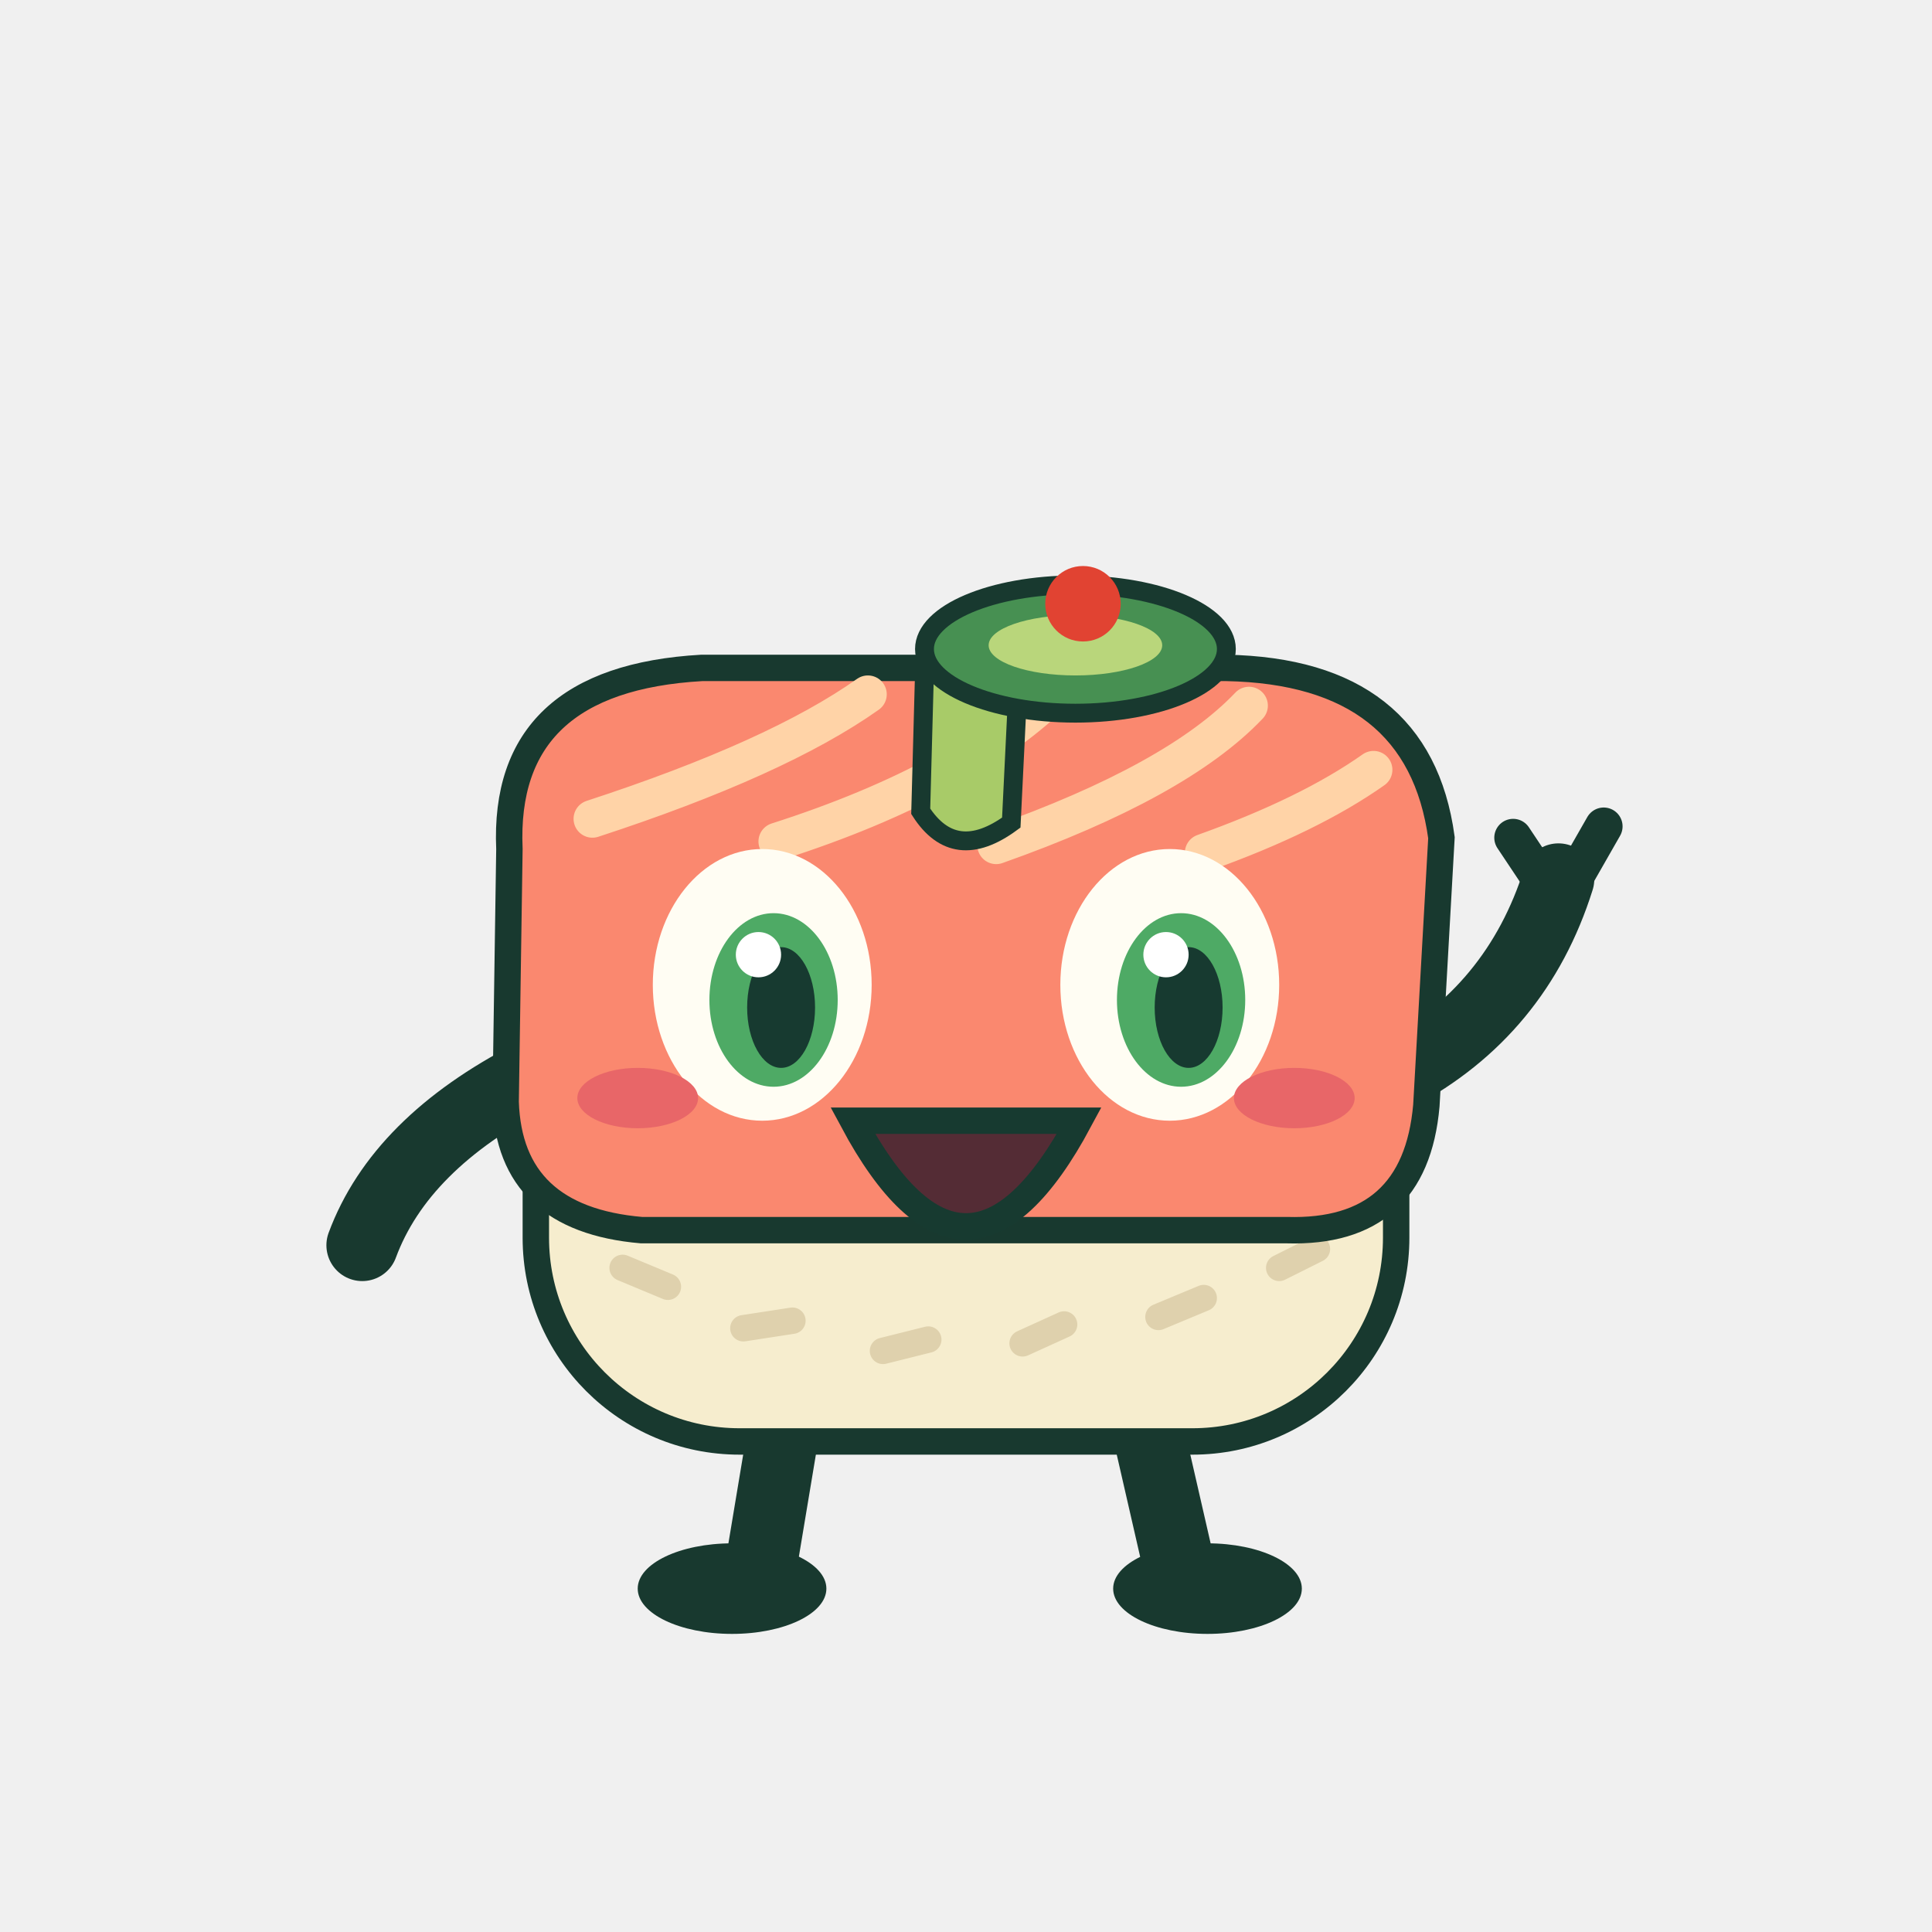
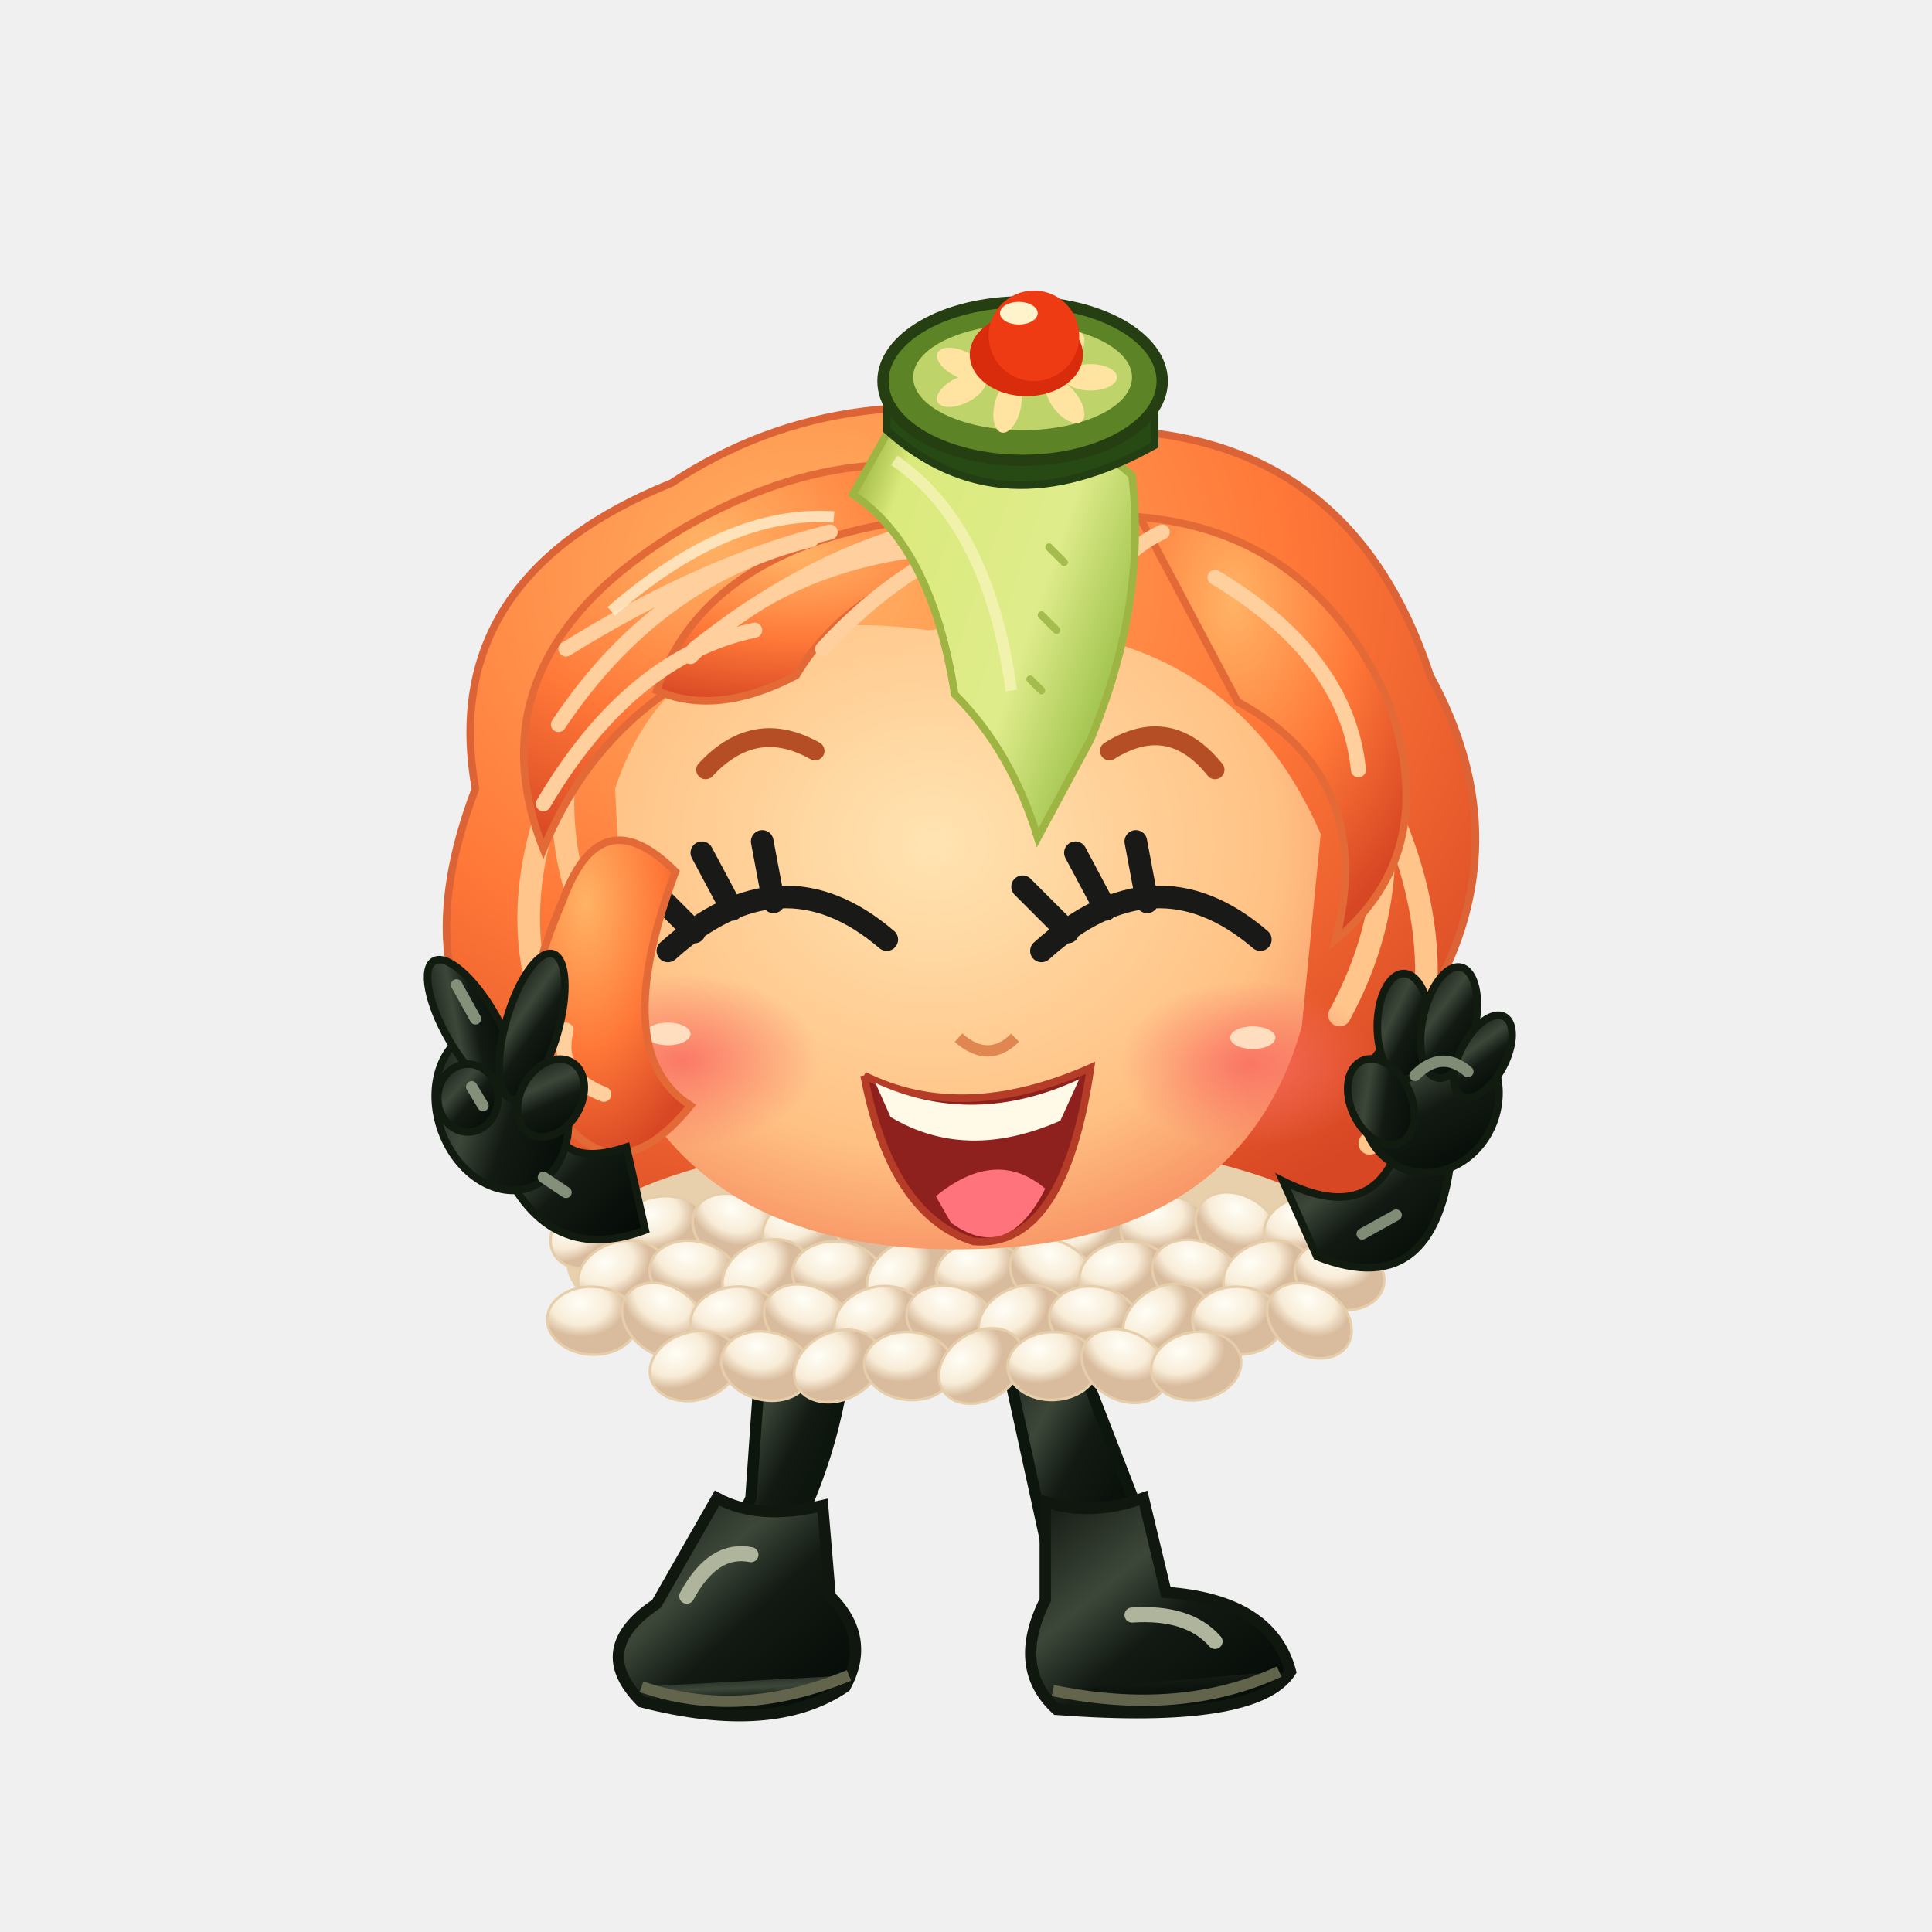
- <svg xmlns="http://www.w3.org/2000/svg" viewBox="0 0 512 512" width="512" height="512" role="img" aria-label="Suki excited">
+ <svg xmlns="http://www.w3.org/2000/svg" viewBox="0 0 512 512" width="512" height="512" role="img" aria-label="Sally excited">
+   <defs>
+     <radialGradient id="salmon" cx="35%" cy="20%" r="85%">
+       <stop stop-color="#ffb365" />
+       <stop offset=".55" stop-color="#ff7838" />
+       <stop offset="1" stop-color="#d74724" />
+     </radialGradient>
+     <radialGradient id="skin" cx="45%" cy="35%" r="70%">
+       <stop stop-color="#ffe4b2" />
+       <stop offset=".7" stop-color="#ffc184" />
+       <stop offset="1" stop-color="#f78e61" />
+     </radialGradient>
+     <radialGradient id="iris" cx="45%" cy="75%">
+       <stop stop-color="#c7eb58" />
+       <stop offset=".6" stop-color="#6a9b27" />
+       <stop offset="1" stop-color="#263814" />
+     </radialGradient>
+     <radialGradient id="rice" cx="35%" cy="25%">
+       <stop stop-color="#fffef7" />
+       <stop offset=".65" stop-color="#f8ecd7" />
+       <stop offset="1" stop-color="#d9bc9e" />
+     </radialGradient>
+     <linearGradient id="nori" x1="0" x2="1" y2="1">
+       <stop stop-color="#101610" />
+       <stop offset=".35" stop-color="#3d4739" />
+       <stop offset=".55" stop-color="#121a13" />
+       <stop offset="1" stop-color="#030905" />
+     </linearGradient>
+     <linearGradient id="avo" x2="1" y2=".5">
+       <stop stop-color="#81a02b" />
+       <stop offset=".2" stop-color="#dbea7c" />
+       <stop offset=".7" stop-color="#dfec8b" />
+       <stop offset="1" stop-color="#9ec24c" />
+     </linearGradient>
+     <radialGradient id="cheek">
+       <stop stop-color="#fa6c62" stop-opacity=".85" />
+       <stop offset="1" stop-color="#fa6c62" stop-opacity="0" />
+     </radialGradient>
+   </defs>
  <g id="character" transform="translate(0 0.000) rotate(0.000 256 280)">
-     <g id="nori-limbs" fill="#18392f" stroke="#18392f" stroke-width="19" stroke-linecap="round">
-       <path d="M210 365 L202 413 M301 365 L312 413 M141 285 Q106 303 96 330" fill="none" />
-       <ellipse cx="194" cy="421" rx="25" ry="12" stroke="none" />
-       <ellipse cx="320" cy="421" rx="25" ry="12" stroke="none" />
-       <g transform="rotate(0.000 370 285)">
-         <path d="M370 285 Q402 268 413 233" fill="none" />
-         <path d="M413 240 L401 222 M413 240 L425 219" fill="none" stroke-width="10" />
+     <g id="nori-legs" stroke="#0c160d" stroke-linecap="round" fill="url(#nori)">
+       <path d="M225 348 Q224 379 210 407 L192 412 L199 397 L202 354Z" stroke-width="3" />
+       <path d="M282 350 L301 399 L299 416 L279 417 L265 353Z" stroke-width="3" />
+     </g>
+     <g id="boots" fill="url(#nori)" stroke="#10170e" stroke-width="3">
+       <path d="M190 397 Q201 403 218 399 L220 423 Q231 434 224 447 Q205 460 170 451 Q156 437 174 425Z" />
+       <path d="M277 398 Q289 402 303 397 L309 422 Q337 424 342 443 Q333 457 280 453 Q268 442 277 424Z" />
+       <path d="M170 447 Q196 456 225 444 M279 448 Q313 455 339 443" stroke="#62644b" stroke-width="3" />
+       <path d="M182 423 q7 -13 17 -11 M300 428 q15 -1 22 7" stroke="#afb49d" stroke-width="4" fill="none" stroke-linecap="round" />
+     </g>
+     <g id="salmon-back">
+       <path d="M135 286 Q107 259 126 209 Q116 153 178 128 Q225 97 287 114 Q357 112 379 179 Q402 221 381 261 Q398 300 362 321 Q332 342 300 330 L182 331 Q145 334 135 286Z" fill="url(#salmon)" stroke="#db6336" stroke-width="2" />
+       <path d="M145 215 Q130 260 161 296 M154 185 Q138 231 175 276 M354 177 Q379 225 355 269 M370 219 Q389 267 363 303" fill="none" stroke="#ffc58b" stroke-width="6" stroke-linecap="round" />
+     </g>
+     <g id="rice-collar">
+       <ellipse cx="256" cy="334" rx="106" ry="33" fill="#e8d0ad" />
+       <ellipse cx="157" cy="326" rx="12" ry="9" transform="rotate(-35 157 326)" fill="url(#rice)" stroke="#e6ceab" stroke-width=".7" />
+       <ellipse cx="176" cy="326" rx="12" ry="9" transform="rotate(-4 176 326)" fill="url(#rice)" stroke="#e6ceab" stroke-width=".7" />
+       <ellipse cx="195" cy="326" rx="12" ry="9" transform="rotate(27 195 326)" fill="url(#rice)" stroke="#e6ceab" stroke-width=".7" />
+       <ellipse cx="214" cy="326" rx="12" ry="9" transform="rotate(-12 214 326)" fill="url(#rice)" stroke="#e6ceab" stroke-width=".7" />
+       <ellipse cx="233" cy="326" rx="12" ry="9" transform="rotate(19 233 326)" fill="url(#rice)" stroke="#e6ceab" stroke-width=".7" />
+       <ellipse cx="252" cy="326" rx="12" ry="9" transform="rotate(-20 252 326)" fill="url(#rice)" stroke="#e6ceab" stroke-width=".7" />
+       <ellipse cx="271" cy="326" rx="12" ry="9" transform="rotate(11 271 326)" fill="url(#rice)" stroke="#e6ceab" stroke-width=".7" />
+       <ellipse cx="290" cy="326" rx="12" ry="9" transform="rotate(-28 290 326)" fill="url(#rice)" stroke="#e6ceab" stroke-width=".7" />
+       <ellipse cx="309" cy="326" rx="12" ry="9" transform="rotate(3 309 326)" fill="url(#rice)" stroke="#e6ceab" stroke-width=".7" />
+       <ellipse cx="328" cy="326" rx="12" ry="9" transform="rotate(34 328 326)" fill="url(#rice)" stroke="#e6ceab" stroke-width=".7" />
+       <ellipse cx="347" cy="326" rx="12" ry="9" transform="rotate(-5 347 326)" fill="url(#rice)" stroke="#e6ceab" stroke-width=".7" />
+       <ellipse cx="165" cy="338" rx="12" ry="9" transform="rotate(-16 165 338)" fill="url(#rice)" stroke="#e6ceab" stroke-width=".7" />
+       <ellipse cx="184" cy="338" rx="12" ry="9" transform="rotate(15 184 338)" fill="url(#rice)" stroke="#e6ceab" stroke-width=".7" />
+       <ellipse cx="203" cy="338" rx="12" ry="9" transform="rotate(-24 203 338)" fill="url(#rice)" stroke="#e6ceab" stroke-width=".7" />
+       <ellipse cx="222" cy="338" rx="12" ry="9" transform="rotate(7 222 338)" fill="url(#rice)" stroke="#e6ceab" stroke-width=".7" />
+       <ellipse cx="241" cy="338" rx="12" ry="9" transform="rotate(-32 241 338)" fill="url(#rice)" stroke="#e6ceab" stroke-width=".7" />
+       <ellipse cx="260" cy="338" rx="12" ry="9" transform="rotate(-1 260 338)" fill="url(#rice)" stroke="#e6ceab" stroke-width=".7" />
+       <ellipse cx="279" cy="338" rx="12" ry="9" transform="rotate(30 279 338)" fill="url(#rice)" stroke="#e6ceab" stroke-width=".7" />
+       <ellipse cx="298" cy="338" rx="12" ry="9" transform="rotate(-9 298 338)" fill="url(#rice)" stroke="#e6ceab" stroke-width=".7" />
+       <ellipse cx="317" cy="338" rx="12" ry="9" transform="rotate(22 317 338)" fill="url(#rice)" stroke="#e6ceab" stroke-width=".7" />
+       <ellipse cx="336" cy="338" rx="12" ry="9" transform="rotate(-17 336 338)" fill="url(#rice)" stroke="#e6ceab" stroke-width=".7" />
+       <ellipse cx="355" cy="338" rx="12" ry="9" transform="rotate(14 355 338)" fill="url(#rice)" stroke="#e6ceab" stroke-width=".7" />
+       <ellipse cx="157" cy="350" rx="12" ry="9" transform="rotate(3 157 350)" fill="url(#rice)" stroke="#e6ceab" stroke-width=".7" />
+       <ellipse cx="176" cy="350" rx="12" ry="9" transform="rotate(34 176 350)" fill="url(#rice)" stroke="#e6ceab" stroke-width=".7" />
+       <ellipse cx="195" cy="350" rx="12" ry="9" transform="rotate(-5 195 350)" fill="url(#rice)" stroke="#e6ceab" stroke-width=".7" />
+       <ellipse cx="214" cy="350" rx="12" ry="9" transform="rotate(26 214 350)" fill="url(#rice)" stroke="#e6ceab" stroke-width=".7" />
+       <ellipse cx="233" cy="350" rx="12" ry="9" transform="rotate(-13 233 350)" fill="url(#rice)" stroke="#e6ceab" stroke-width=".7" />
+       <ellipse cx="252" cy="350" rx="12" ry="9" transform="rotate(18 252 350)" fill="url(#rice)" stroke="#e6ceab" stroke-width=".7" />
+       <ellipse cx="271" cy="350" rx="12" ry="9" transform="rotate(-21 271 350)" fill="url(#rice)" stroke="#e6ceab" stroke-width=".7" />
+       <ellipse cx="290" cy="350" rx="12" ry="9" transform="rotate(10 290 350)" fill="url(#rice)" stroke="#e6ceab" stroke-width=".7" />
+       <ellipse cx="309" cy="350" rx="12" ry="9" transform="rotate(-29 309 350)" fill="url(#rice)" stroke="#e6ceab" stroke-width=".7" />
+       <ellipse cx="328" cy="350" rx="12" ry="9" transform="rotate(2 328 350)" fill="url(#rice)" stroke="#e6ceab" stroke-width=".7" />
+       <ellipse cx="347" cy="350" rx="12" ry="9" transform="rotate(33 347 350)" fill="url(#rice)" stroke="#e6ceab" stroke-width=".7" />
+       <ellipse cx="184" cy="362" rx="12" ry="9" transform="rotate(-17 184 362)" fill="url(#rice)" stroke="#e6ceab" stroke-width=".7" />
+       <ellipse cx="203" cy="362" rx="12" ry="9" transform="rotate(14 203 362)" fill="url(#rice)" stroke="#e6ceab" stroke-width=".7" />
+       <ellipse cx="222" cy="362" rx="12" ry="9" transform="rotate(-25 222 362)" fill="url(#rice)" stroke="#e6ceab" stroke-width=".7" />
+       <ellipse cx="241" cy="362" rx="12" ry="9" transform="rotate(6 241 362)" fill="url(#rice)" stroke="#e6ceab" stroke-width=".7" />
+       <ellipse cx="260" cy="362" rx="12" ry="9" transform="rotate(-33 260 362)" fill="url(#rice)" stroke="#e6ceab" stroke-width=".7" />
+       <ellipse cx="279" cy="362" rx="12" ry="9" transform="rotate(-2 279 362)" fill="url(#rice)" stroke="#e6ceab" stroke-width=".7" />
+       <ellipse cx="298" cy="362" rx="12" ry="9" transform="rotate(29 298 362)" fill="url(#rice)" stroke="#e6ceab" stroke-width=".7" />
+       <ellipse cx="317" cy="362" rx="12" ry="9" transform="rotate(-10 317 362)" fill="url(#rice)" stroke="#e6ceab" stroke-width=".7" />
+     </g>
+     <g id="peach-face">
+       <path d="M163 209 Q180 158 246 167 Q323 159 350 221 L345 272 Q329 329 259 331 Q191 333 167 287Z" fill="url(#skin)" />
+       <path d="M187 204 Q200 190 216 199 M294 199 Q310 189 322 204" stroke="#b64e25" stroke-width="5" stroke-linecap="round" fill="none" />
+       <g transform="translate(207 248)">
+         <path d="M-30 4 Q0 -23 28 1 M-23 -1 l-12 -12 M-13 -7 l-8 -15 M-2 -9 l-3 -16" stroke="#191a18" stroke-width="6" stroke-linecap="round" fill="none" />
      </g>
+       <g transform="translate(306 248)">
+         <path d="M-30 4 Q0 -23 28 1 M-23 -1 l-12 -12 M-13 -7 l-8 -15 M-2 -9 l-3 -16" stroke="#191a18" stroke-width="6" stroke-linecap="round" fill="none" />
+       </g>
+       <ellipse cx="181" cy="281" rx="36" ry="23" fill="url(#cheek)" />
+       <ellipse cx="331" cy="282" rx="34" ry="22" fill="url(#cheek)" />
+       <path d="M254 275 q8 7 15 0" stroke="#df8651" stroke-width="3" fill="none" />
+       <path d="M229 285 Q255 298 289 283 Q282 331 258 329 Q236 322 229 285" fill="#8e201e" stroke="#b53c27" stroke-width="2" />
+       <path d="M232 287 Q258 299 286 286 L281 297 Q256 308 236 296Z" fill="#fff9e8" />
+       <path d="M248 317 Q264 304 277 315 Q267 335 252 324Z" fill="#ff737d" />
+       <ellipse cx="177" cy="274" rx="6" ry="3" fill="#ffdebf" />
+       <ellipse cx="332" cy="275" rx="6" ry="3" fill="#ffdebf" />
    </g>
-     <g id="rice">
-       <rect x="142" y="260" width="228" height="122" rx="54" fill="#f6edce" stroke="#18392f" stroke-width="7" />
-       <path d="M165 336 l12 5 m20 11 l13 -2 m24 8 l12 -3 m25 1 l11 -5 m25 -2 l12 -5 m20 -8 l10 -5" stroke="#dfd1ad" stroke-width="7" stroke-linecap="round" />
+     <g id="salmon-bob-locks" fill="url(#salmon)" stroke="#e36a37" stroke-width="2">
+       <path d="M144 225 Q124 174 181 140 Q231 111 276 132 Q229 132 211 168 Q162 181 144 225Z" />
+       <path d="M149 239 Q130 283 152 300 Q166 314 183 293 Q161 279 179 231 Q159 211 149 239Z" />
+       <path d="M174 183 Q186 148 234 139 Q254 135 281 144 Q230 147 211 179 Q190 190 174 183Z" />
+       <path d="M302 137 Q348 141 368 186 Q382 226 354 249 Q365 206 328 186Z" />
+       <g fill="none" stroke="#ffcf9e" stroke-width="4" stroke-linecap="round">
+         <path d="M148 192 Q174 153 215 143 M144 213 Q167 174 200 167 M150 273 Q147 285 160 290 M322 153 Q357 174 360 204 M183 174 Q206 151 241 146" />
+         <path d="M150 172 Q187 149 220 141" />
+         <path d="M184 172 Q213 149 242 141" />
+         <path d="M218 172 Q239 149 264 141" />
+         <path d="M252 172 Q265 149 286 141" />
+         <path d="M286 172 Q291 149 308 141" />
+       </g>
+       <path d="M162 162 Q193 135 221 137" stroke="#fff0cf" stroke-width="3" fill="none" opacity=".8" />
    </g>
-     <g id="salmon">
-       <path d="M135 225 Q133 180 186 177 L325 177 Q376 178 382 222 L378 293 Q375 327 341 326 L170 326 Q135 323 134 292 Z" fill="#fa886f" stroke="#18392f" stroke-width="7" />
-       <path d="M157 217 Q206 201 230 184 M206 223 Q256 207 281 182 M264 224 Q312 207 331 187 M319 226 Q347 216 364 204" fill="none" stroke="#ffd3a7" stroke-width="10" stroke-linecap="round" />
+     <g id="avocado-forehead">
+       <path d="M235 115 Q274 103 300 126 Q304 160 289 196 L275 222 Q268 199 253 184 Q247 145 226 131Z" fill="url(#avo)" stroke="#9eb544" stroke-width="2" />
+       <path d="M237 122 Q262 139 268 183" stroke="#f5f4b7" stroke-width="3" opacity=".8" fill="none" />
+       <path d="M278 145 l4 4 m-6 14 l4 4 m-7 13 l3 3" stroke="#a4bc4d" stroke-width="2" stroke-linecap="round" />
    </g>
-     <g id="garnish">
-       <path d="M245 178 L244 215 Q253 229 268 218 L270 177" fill="#a8cb68" stroke="#18392f" stroke-width="5" />
-       <ellipse cx="285" cy="172" rx="40" ry="17" fill="#479052" stroke="#18392f" stroke-width="5" />
-       <ellipse cx="285" cy="171" rx="23" ry="8" fill="#b9d67b" />
-       <circle cx="287" cy="160" r="10" fill="#e14332" />
+     <g id="jalapeno-hat">
+       <path d="M235 100 L235 114 Q265 141 306 118 L306 103Z" fill="#274a14" stroke="#243e13" stroke-width="2" />
+       <ellipse cx="271" cy="101" rx="37" ry="21" fill="#5c8326" stroke="#263f12" stroke-width="3" />
+       <ellipse cx="271" cy="100" rx="29" ry="14" fill="#bfd36b" />
+       <ellipse cx="289.00" cy="100.00" rx="7" ry="3.5" transform="rotate(0.00 289.00 100.00)" fill="#ffe4a1" />
+       <ellipse cx="282.22" cy="106.25" rx="7" ry="3.5" transform="rotate(51.43 282.22 106.25)" fill="#ffe4a1" />
+       <ellipse cx="266.99" cy="107.80" rx="7" ry="3.5" transform="rotate(102.86 266.99 107.80)" fill="#ffe4a1" />
+       <ellipse cx="254.78" cy="103.47" rx="7" ry="3.5" transform="rotate(154.29 254.78 103.47)" fill="#ffe4a1" />
+       <ellipse cx="254.78" cy="96.53" rx="7" ry="3.5" transform="rotate(205.71 254.78 96.53)" fill="#ffe4a1" />
+       <ellipse cx="266.99" cy="92.20" rx="7" ry="3.5" transform="rotate(257.14 266.99 92.20)" fill="#ffe4a1" />
+       <ellipse cx="282.22" cy="93.75" rx="7" ry="3.5" transform="rotate(308.57 282.22 93.75)" fill="#ffe4a1" />
+       <ellipse cx="272" cy="94" rx="15" ry="11" fill="#d82c0d" />
+       <circle cx="274" cy="89" r="12" fill="#ee3b13" />
+       <ellipse cx="270" cy="83" rx="5" ry="3" fill="#fff3cc" />
    </g>
-     <g id="face">
-       <ellipse cx="202" cy="261" rx="29" ry="36" fill="#fffdf3" />
-       <ellipse cx="205" cy="265" rx="17" ry="23" fill="#4eaa65" />
-       <ellipse cx="207" cy="267" rx="9" ry="16" fill="#173a30" />
-       <circle cx="201" cy="253" r="6" fill="white" />
-       <ellipse cx="310" cy="261" rx="29" ry="36" fill="#fffdf3" />
-       <ellipse cx="313" cy="265" rx="17" ry="23" fill="#4eaa65" />
-       <ellipse cx="315" cy="267" rx="9" ry="16" fill="#173a30" />
-       <circle cx="309" cy="253" r="6" fill="white" />
-       <ellipse cx="169" cy="291" rx="16" ry="8" fill="#e86668" />
-       <ellipse cx="343" cy="291" rx="16" ry="8" fill="#e86668" />
-       <path d="M226 297 Q256 353 286 297 Z" fill="#542c35" stroke="#173a30" stroke-width="7" stroke-linecap="round" />
+     <g id="left-arm-glove" fill="url(#nori)" stroke="#111b10" stroke-width="2">
+       <path d="M171 326 Q144 336 132 306 L137 287 L146 290 Q145 311 166 304Z" />
+       <ellipse cx="133" cy="294" rx="17" ry="22" transform="rotate(-20 133 294)" />
+       <ellipse cx="125" cy="272" rx="7" ry="20" transform="rotate(-30 125 272)" />
+       <ellipse cx="141" cy="272" rx="7" ry="20" transform="rotate(16 141 272)" />
+       <ellipse cx="146" cy="291" rx="8" ry="11" transform="rotate(30 146 291)" />
+       <ellipse cx="124" cy="291" rx="8" ry="9" />
+       <path d="M126 270 l-5 -9 M128 293 l-3 -5 M144 312 l6 4" fill="none" stroke="#85907b" stroke-width="3" stroke-linecap="round" />
+     </g>
+     <g id="right-arm-glove" transform="rotate(0.000 340 320)" fill="url(#nori)" stroke="#111b10" stroke-width="2">
+       <path d="M340 313 Q366 326 372 299 L385 302 Q382 346 349 333Z" />
+       <ellipse cx="379" cy="291" rx="18" ry="20" transform="rotate(20 379 291)" />
+       <ellipse cx="372" cy="272" rx="7" ry="14" />
+       <ellipse cx="384" cy="271" rx="7" ry="15" transform="rotate(12 384 271)" />
+       <ellipse cx="393" cy="280" rx="6" ry="12" transform="rotate(28 393 280)" />
+       <ellipse cx="366" cy="292" rx="8" ry="12" transform="rotate(-25 366 292)" />
+       <path d="M375 285 q7 -7 14 -1 M361 327 l9 -5" stroke="#818c77" stroke-width="3" fill="none" stroke-linecap="round" />
    </g>
  </g>
</svg>
